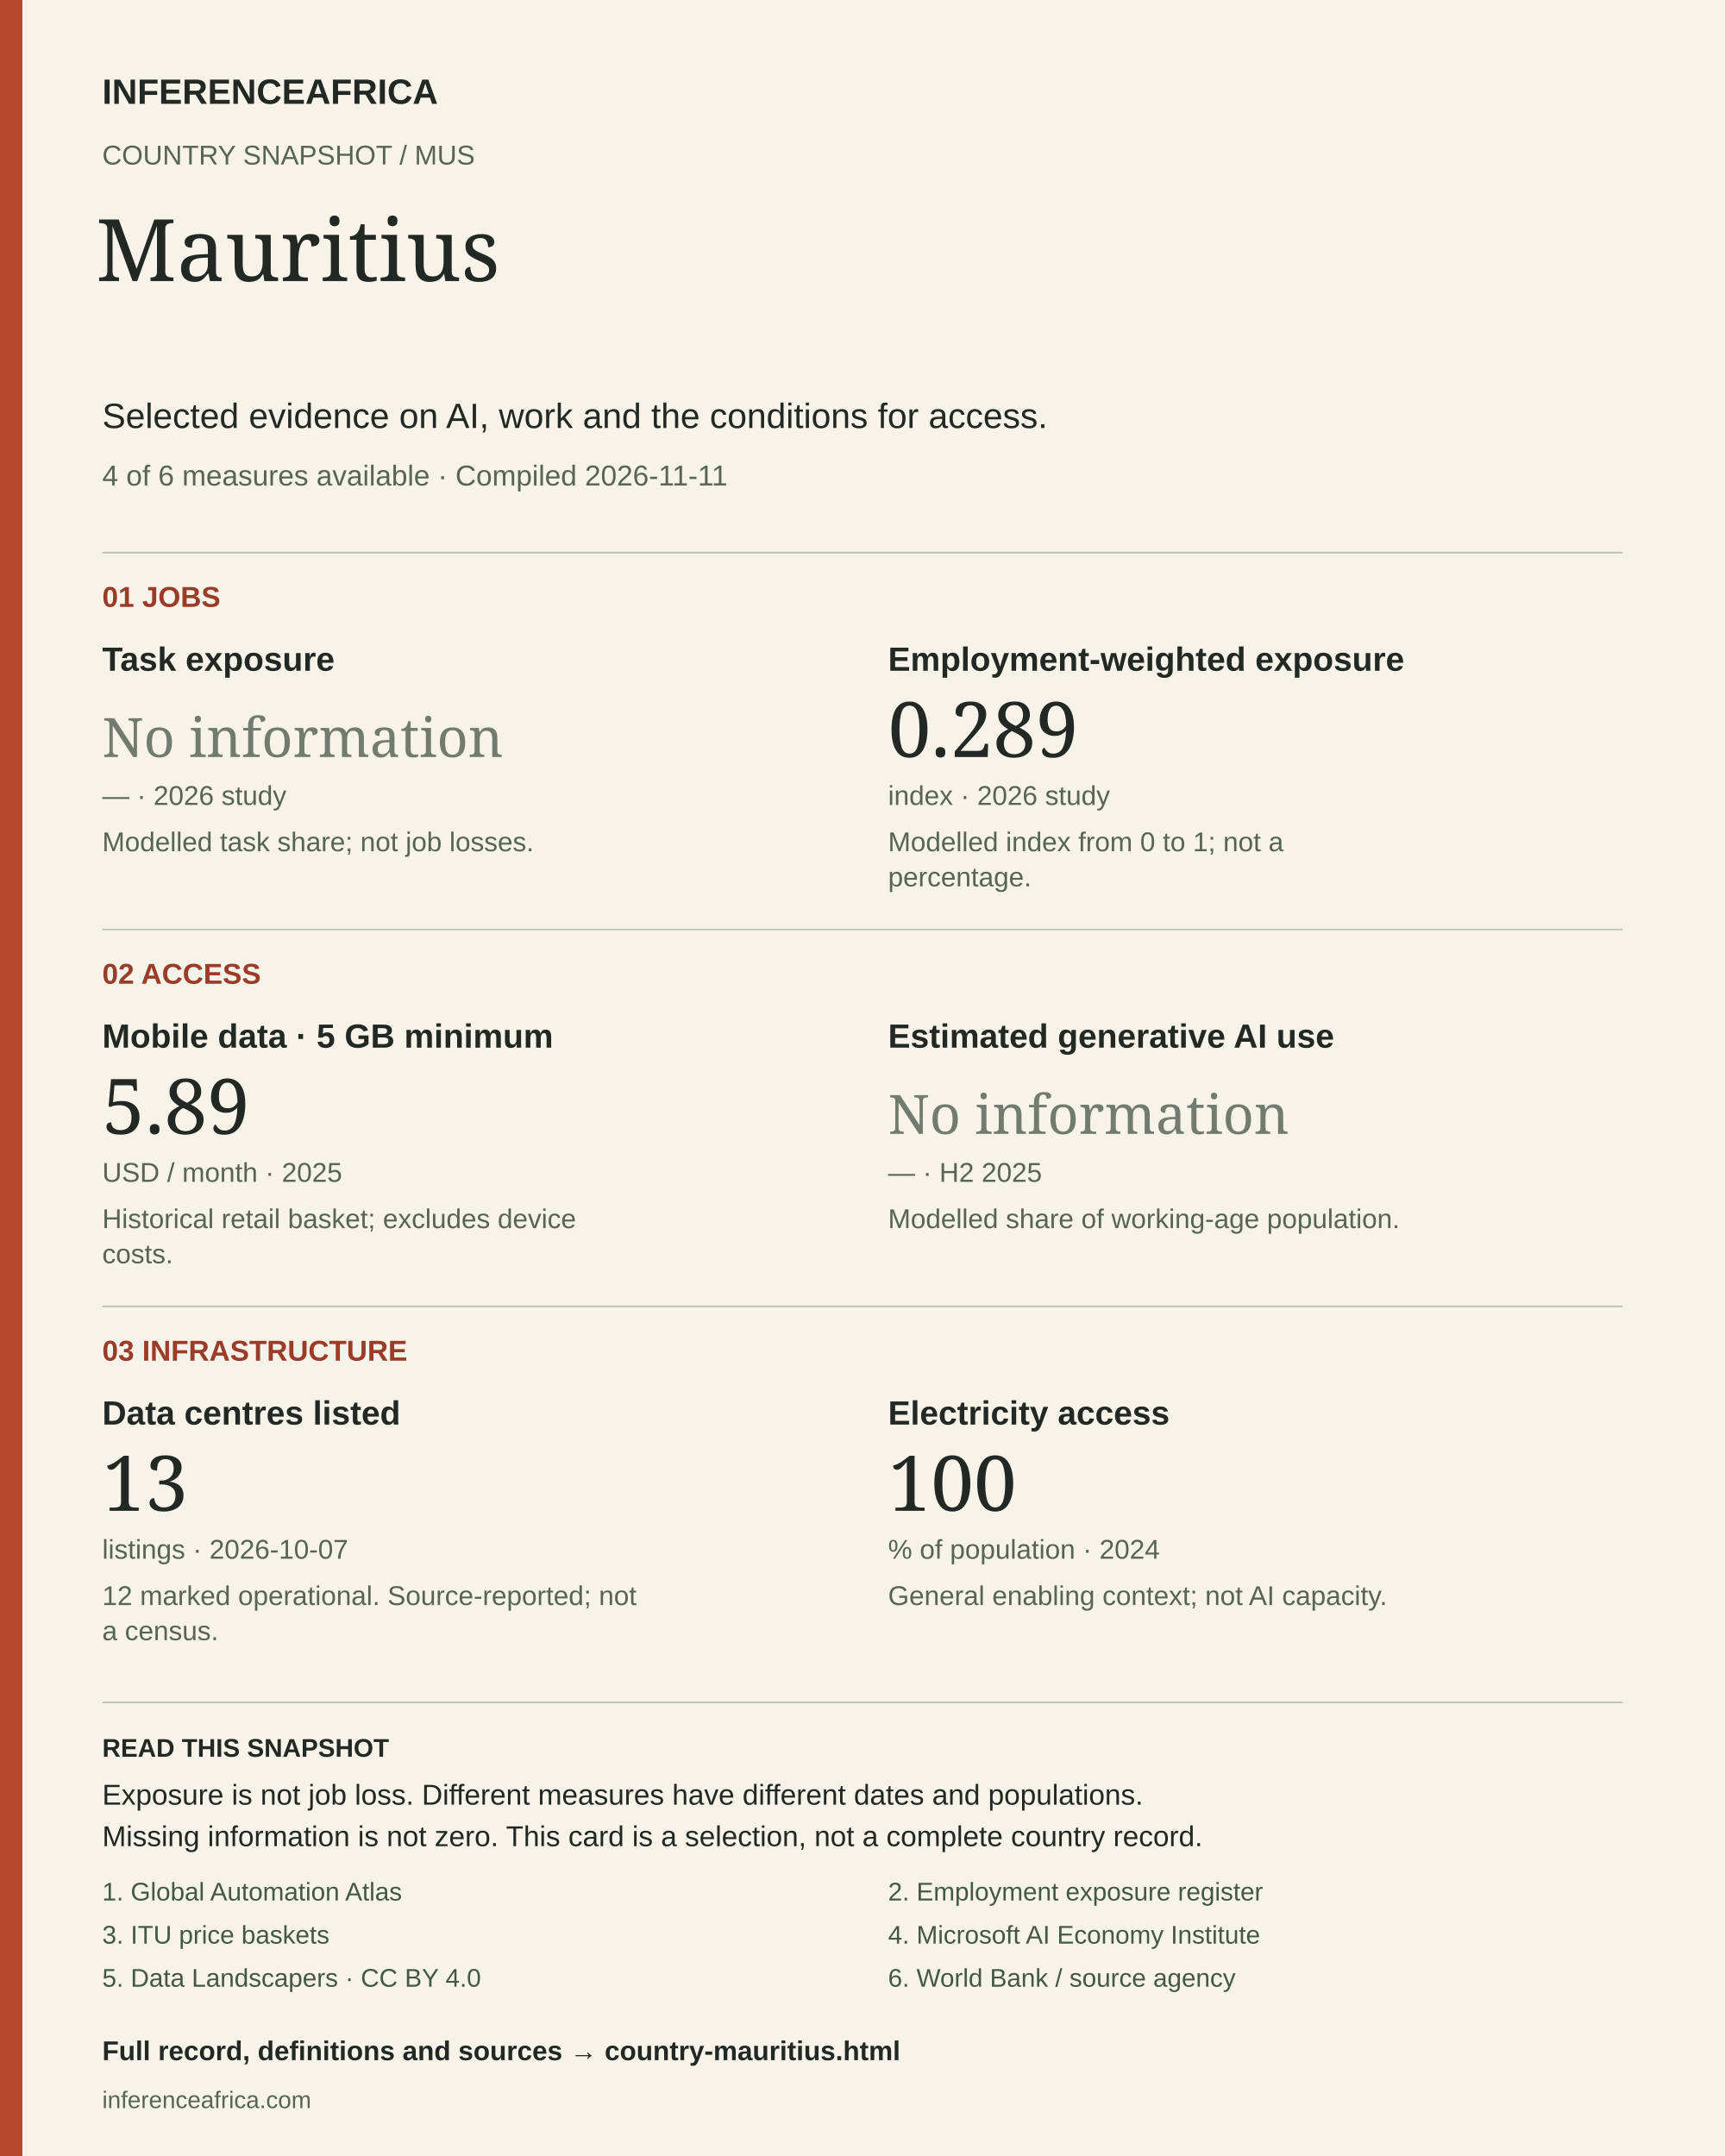
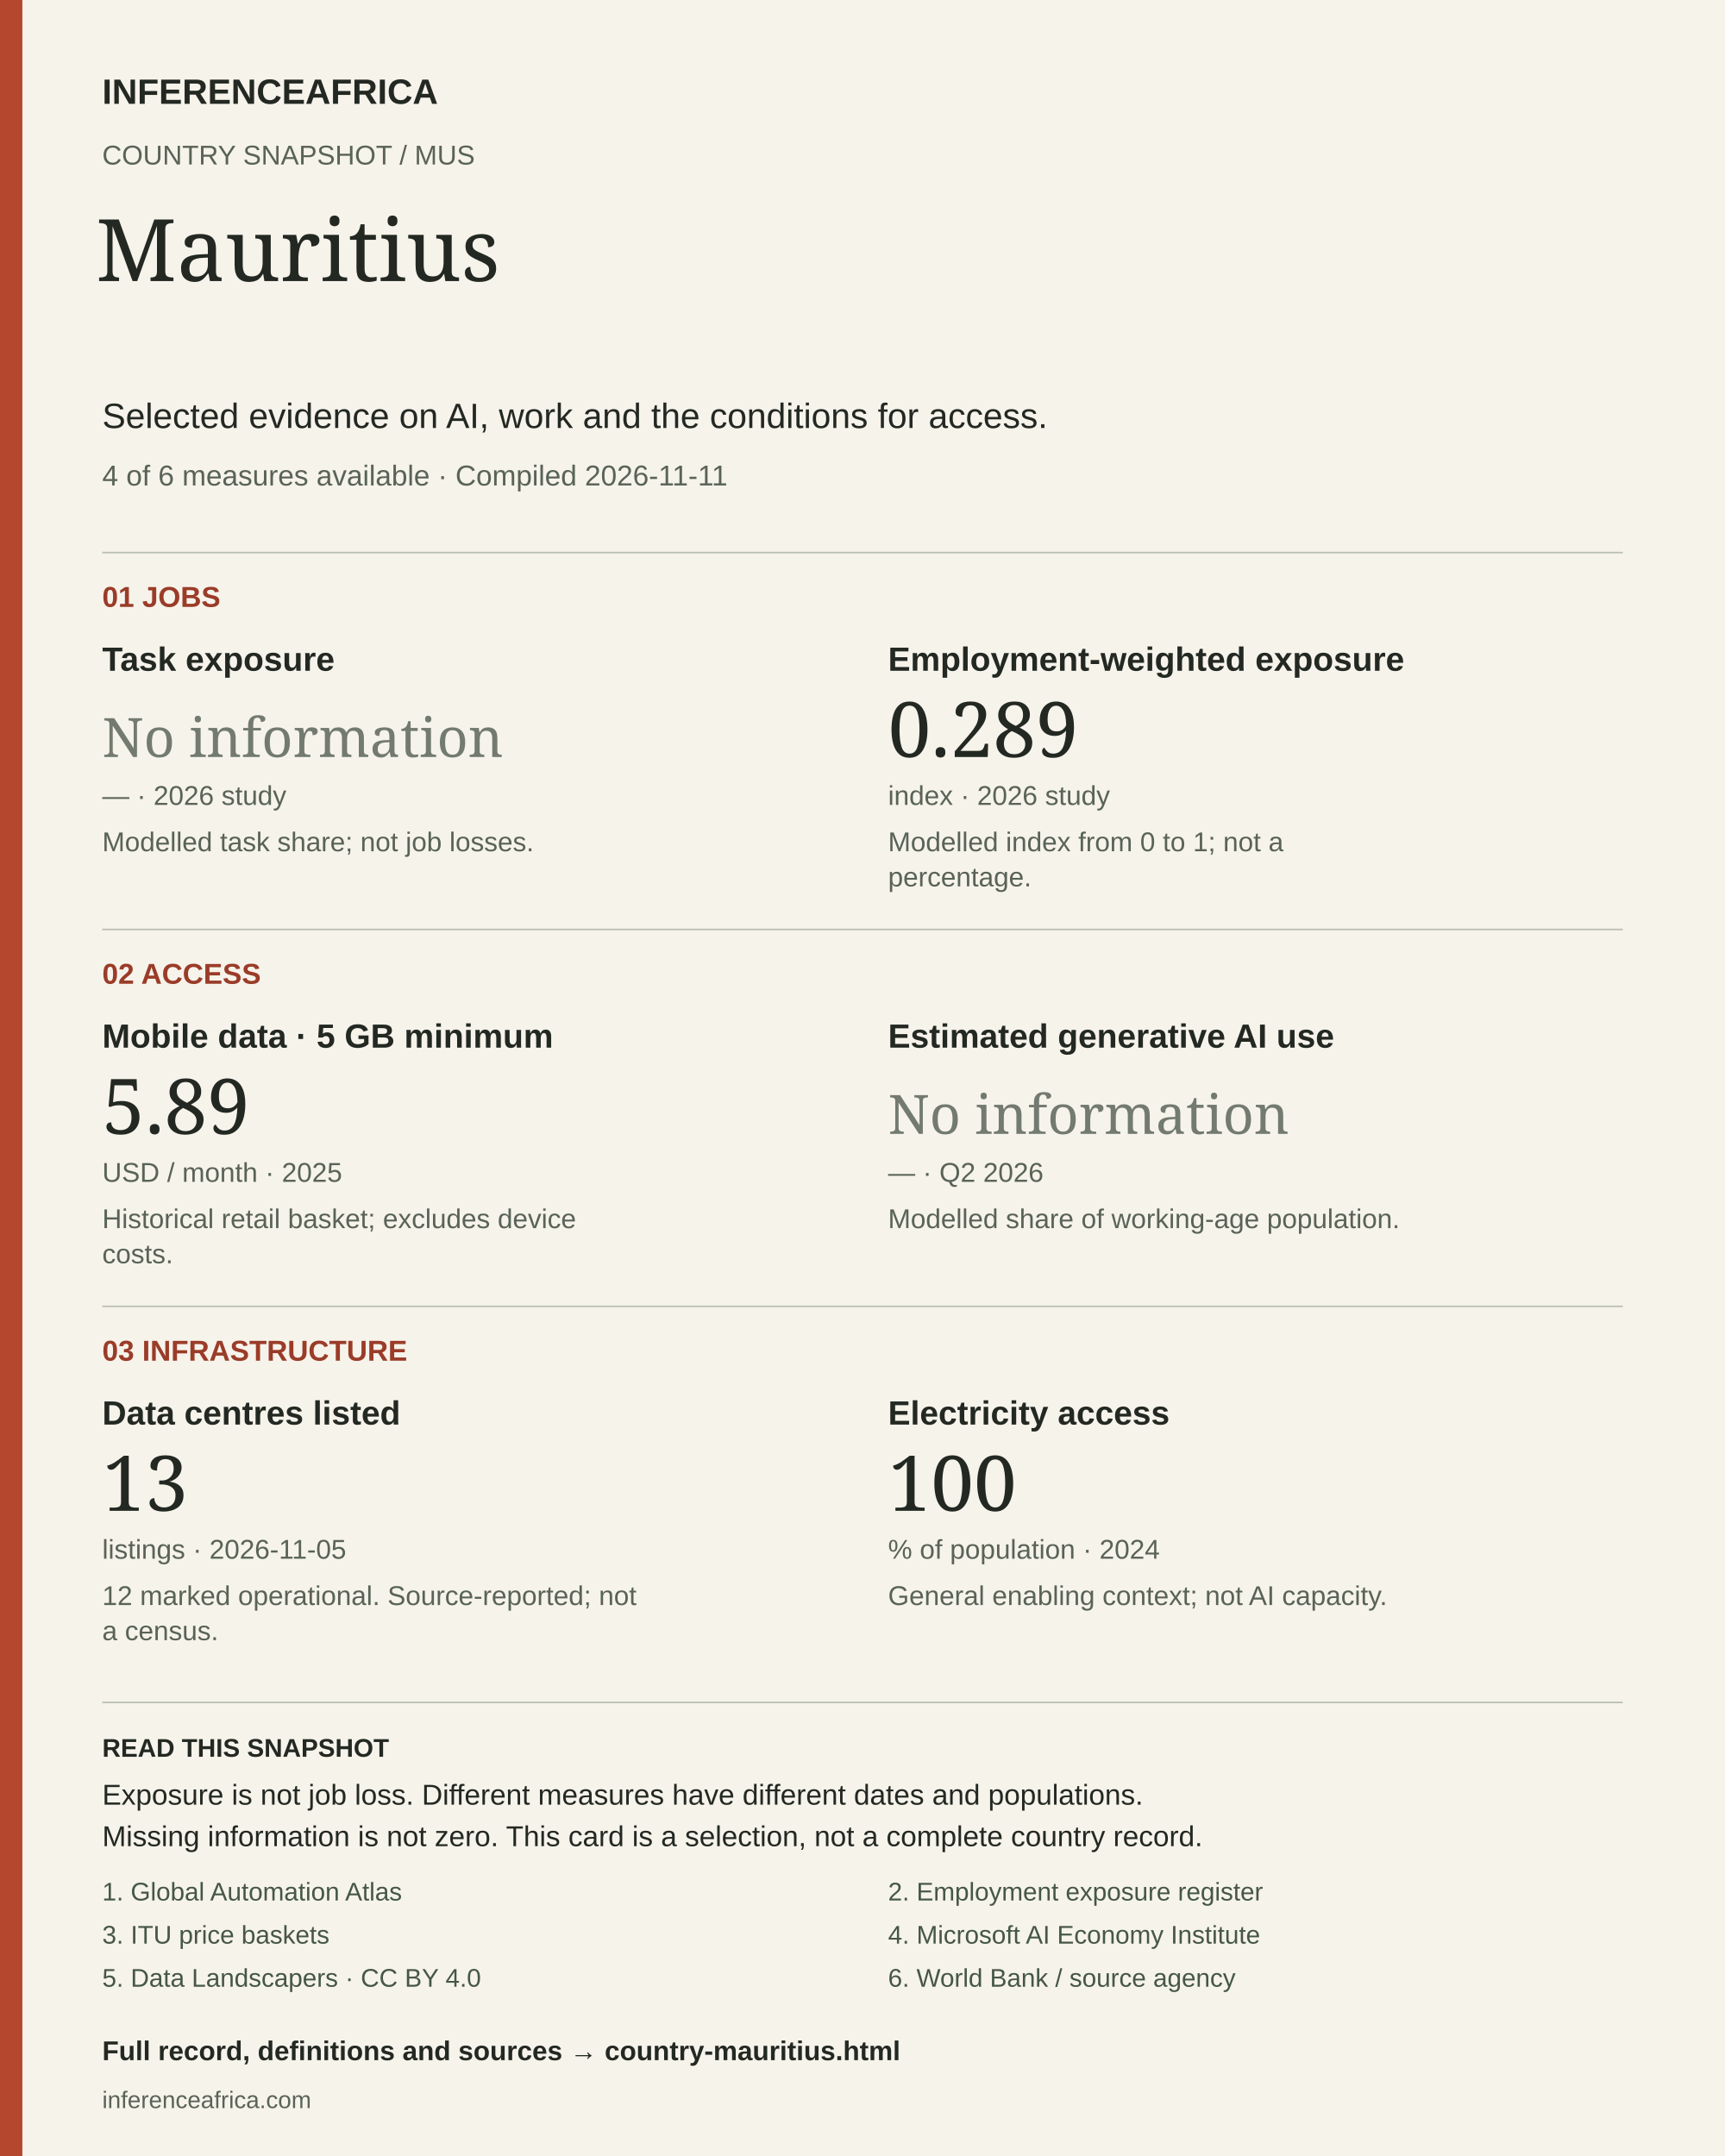
<svg xmlns="http://www.w3.org/2000/svg" width="1080" height="1350" viewBox="0 0 1080 1350" role="img" aria-labelledby="title desc">
  <rect width="1080" height="1350" fill="#f6f3eb" />
  <rect width="14" height="1350" fill="#b5472f" />
  <text x="64" y="65" font-size="22" fill="#232922" font-weight="700" font-family="Arial, sans-serif">INFERENCEAFRICA</text>
  <text x="64" y="103" font-size="17" fill="#596356" font-weight="400" font-family="Arial, sans-serif">COUNTRY SNAPSHOT  /  MUS</text>
  <text x="60" y="176" font-size="54" fill="#232922" font-weight="400" font-family="Georgia, serif">Mauritius</text>
  <text x="64" y="268" font-size="22" fill="#232922" font-weight="400" font-family="Arial, sans-serif">Selected evidence on AI, work and the conditions for access.</text>
  <text x="64" y="304" font-size="18" fill="#596356" font-weight="400" font-family="Arial, sans-serif">4 of 6 measures available  ·  Compiled 2026-11-11</text>
  <line x1="64" y1="346" x2="1016" y2="346" stroke="#bbc1b3" />
  <text x="64" y="380" font-size="18" fill="#9a3c28" font-weight="700" font-family="Arial, sans-serif">01  JOBS</text>
  <text x="64" y="420" font-size="21" fill="#232922" font-weight="700" font-family="Arial, sans-serif">Task exposure</text>
  <text x="64" y="474" font-size="34" fill="#737a70" font-weight="400" font-family="Georgia, serif">No information</text>
  <text x="64" y="504" font-size="17" fill="#596356" font-weight="400" font-family="Arial, sans-serif">—  ·  2026 study</text>
  <text x="64" y="533" font-size="17" fill="#596356" font-weight="400" font-family="Arial, sans-serif">Modelled task share; not job losses.</text>
  <text x="556" y="420" font-size="21" fill="#232922" font-weight="700" font-family="Arial, sans-serif">Employment-weighted exposure</text>
  <text x="556" y="474" font-size="48" fill="#232922" font-weight="400" font-family="Georgia, serif">0.289</text>
  <text x="556" y="504" font-size="17" fill="#596356" font-weight="400" font-family="Arial, sans-serif">index  ·  2026 study</text>
  <text x="556" y="533" font-size="17" fill="#596356" font-weight="400" font-family="Arial, sans-serif">Modelled index from 0 to 1; not a</text>
  <text x="556" y="555" font-size="17" fill="#596356" font-weight="400" font-family="Arial, sans-serif">percentage.</text>
  <line x1="64" y1="582" x2="1016" y2="582" stroke="#bbc1b3" />
  <text x="64" y="616" font-size="18" fill="#9a3c28" font-weight="700" font-family="Arial, sans-serif">02  ACCESS</text>
  <text x="64" y="656" font-size="21" fill="#232922" font-weight="700" font-family="Arial, sans-serif">Mobile data · 5 GB minimum</text>
  <text x="64" y="710" font-size="48" fill="#232922" font-weight="400" font-family="Georgia, serif">5.89</text>
  <text x="64" y="740" font-size="17" fill="#596356" font-weight="400" font-family="Arial, sans-serif">USD / month  ·  2025</text>
  <text x="64" y="769" font-size="17" fill="#596356" font-weight="400" font-family="Arial, sans-serif">Historical retail basket; excludes device</text>
  <text x="64" y="791" font-size="17" fill="#596356" font-weight="400" font-family="Arial, sans-serif">costs.</text>
  <text x="556" y="656" font-size="21" fill="#232922" font-weight="700" font-family="Arial, sans-serif">Estimated generative AI use</text>
  <text x="556" y="710" font-size="34" fill="#737a70" font-weight="400" font-family="Georgia, serif">No information</text>
-   <text x="556" y="740" font-size="17" fill="#596356" font-weight="400" font-family="Arial, sans-serif">—  ·  H2 2025</text>
+   <text x="556" y="740" font-size="17" fill="#596356" font-weight="400" font-family="Arial, sans-serif">—  ·  Q2 2026</text>
  <text x="556" y="769" font-size="17" fill="#596356" font-weight="400" font-family="Arial, sans-serif">Modelled share of working-age population.</text>
  <line x1="64" y1="818" x2="1016" y2="818" stroke="#bbc1b3" />
  <text x="64" y="852" font-size="18" fill="#9a3c28" font-weight="700" font-family="Arial, sans-serif">03  INFRASTRUCTURE</text>
  <text x="64" y="892" font-size="21" fill="#232922" font-weight="700" font-family="Arial, sans-serif">Data centres listed</text>
  <text x="64" y="946" font-size="48" fill="#232922" font-weight="400" font-family="Georgia, serif">13</text>
-   <text x="64" y="976" font-size="17" fill="#596356" font-weight="400" font-family="Arial, sans-serif">listings  ·  2026-10-07</text>
+   <text x="64" y="976" font-size="17" fill="#596356" font-weight="400" font-family="Arial, sans-serif">listings  ·  2026-11-05</text>
  <text x="64" y="1005" font-size="17" fill="#596356" font-weight="400" font-family="Arial, sans-serif">12 marked operational. Source-reported; not</text>
  <text x="64" y="1027" font-size="17" fill="#596356" font-weight="400" font-family="Arial, sans-serif">a census.</text>
  <text x="556" y="892" font-size="21" fill="#232922" font-weight="700" font-family="Arial, sans-serif">Electricity access</text>
  <text x="556" y="946" font-size="48" fill="#232922" font-weight="400" font-family="Georgia, serif">100</text>
  <text x="556" y="976" font-size="17" fill="#596356" font-weight="400" font-family="Arial, sans-serif">% of population  ·  2024</text>
  <text x="556" y="1005" font-size="17" fill="#596356" font-weight="400" font-family="Arial, sans-serif">General enabling context; not AI capacity.</text>
  <line x1="64" y1="1066" x2="1016" y2="1066" stroke="#bbc1b3" />
  <text x="64" y="1100" font-size="16" fill="#232922" font-weight="700" font-family="Arial, sans-serif">READ THIS SNAPSHOT</text>
  <text x="64" y="1130" font-size="18" fill="#232922" font-weight="400" font-family="Arial, sans-serif">Exposure is not job loss. Different measures have different dates and populations.</text>
  <text x="64" y="1156" font-size="18" fill="#232922" font-weight="400" font-family="Arial, sans-serif">Missing information is not zero. This card is a selection, not a complete country record.</text>
  <a href="https://inferenceafrica.com/data/jobs-atlas-exposure.csv">
    <text x="64" y="1190" font-size="16" fill="#465745" font-weight="400" font-family="Arial, sans-serif">1. Global Automation Atlas</text>
  </a>
  <a href="https://arxiv.org/abs/2607.05404">
    <text x="556" y="1190" font-size="16" fill="#465745" font-weight="400" font-family="Arial, sans-serif">2. Employment exposure register</text>
  </a>
  <a href="https://www.itu.int/en/ITU-D/Statistics/Documents/ICT_Prices/ITU_ICTPriceBaskets_2008-2025.xlsx">
    <text x="64" y="1217" font-size="16" fill="#465745" font-weight="400" font-family="Arial, sans-serif">3. ITU price baskets</text>
  </a>
-   <a href="https://www.microsoft.com/en-us/research/wp-content/uploads/2026/01/Microsoft-AI-Diffusion-Report-January-2026.pdf">
+   <a href="https://github.com/microsoft/ai-diffusion-report/blob/main/data/AI_Diffusion_Q22026_Update.csv">
    <text x="556" y="1217" font-size="16" fill="#465745" font-weight="400" font-family="Arial, sans-serif">4. Microsoft AI Economy Institute</text>
  </a>
  <a href="https://corpus.data-landscapers.io/datasets/data-centres/">
    <text x="64" y="1244" font-size="16" fill="#465745" font-weight="400" font-family="Arial, sans-serif">5. Data Landscapers · CC BY 4.0</text>
  </a>
  <a href="https://api.worldbank.org/v2/country/AGO;BDI;BEN;BFA;BWA;CAF;CIV;CMR;COD;COG;COM;CPV;DJI;DZA;EGY;ERI;ETH;GAB;GHA;GIN;GMB;GNB;GNQ;KEN;LBR;LBY;LSO;MAR;MDG;MLI;MOZ;MRT;MUS;MWI;NAM;NER;NGA;RWA;SDN;SEN;SLE;SOM;SSD;STP;SWZ;SYC;TCD;TGO;TUN;TZA;UGA;ZAF;ZMB;ZWE/indicator/EG.ELC.ACCS.ZS?format=json&amp;date=1960:2025&amp;per_page=20000">
    <text x="556" y="1244" font-size="16" fill="#465745" font-weight="400" font-family="Arial, sans-serif">6. World Bank / source agency</text>
  </a>
  <a href="https://inferenceafrica.com/country-mauritius.html">
    <text x="64" y="1290" font-size="17" fill="#232922" font-weight="700" font-family="Arial, sans-serif">Full record, definitions and sources → country-mauritius.html</text>
  </a>
  <text x="64" y="1320" font-size="15" fill="#596356" font-weight="400" font-family="Arial, sans-serif">inferenceafrica.com</text>
</svg>
